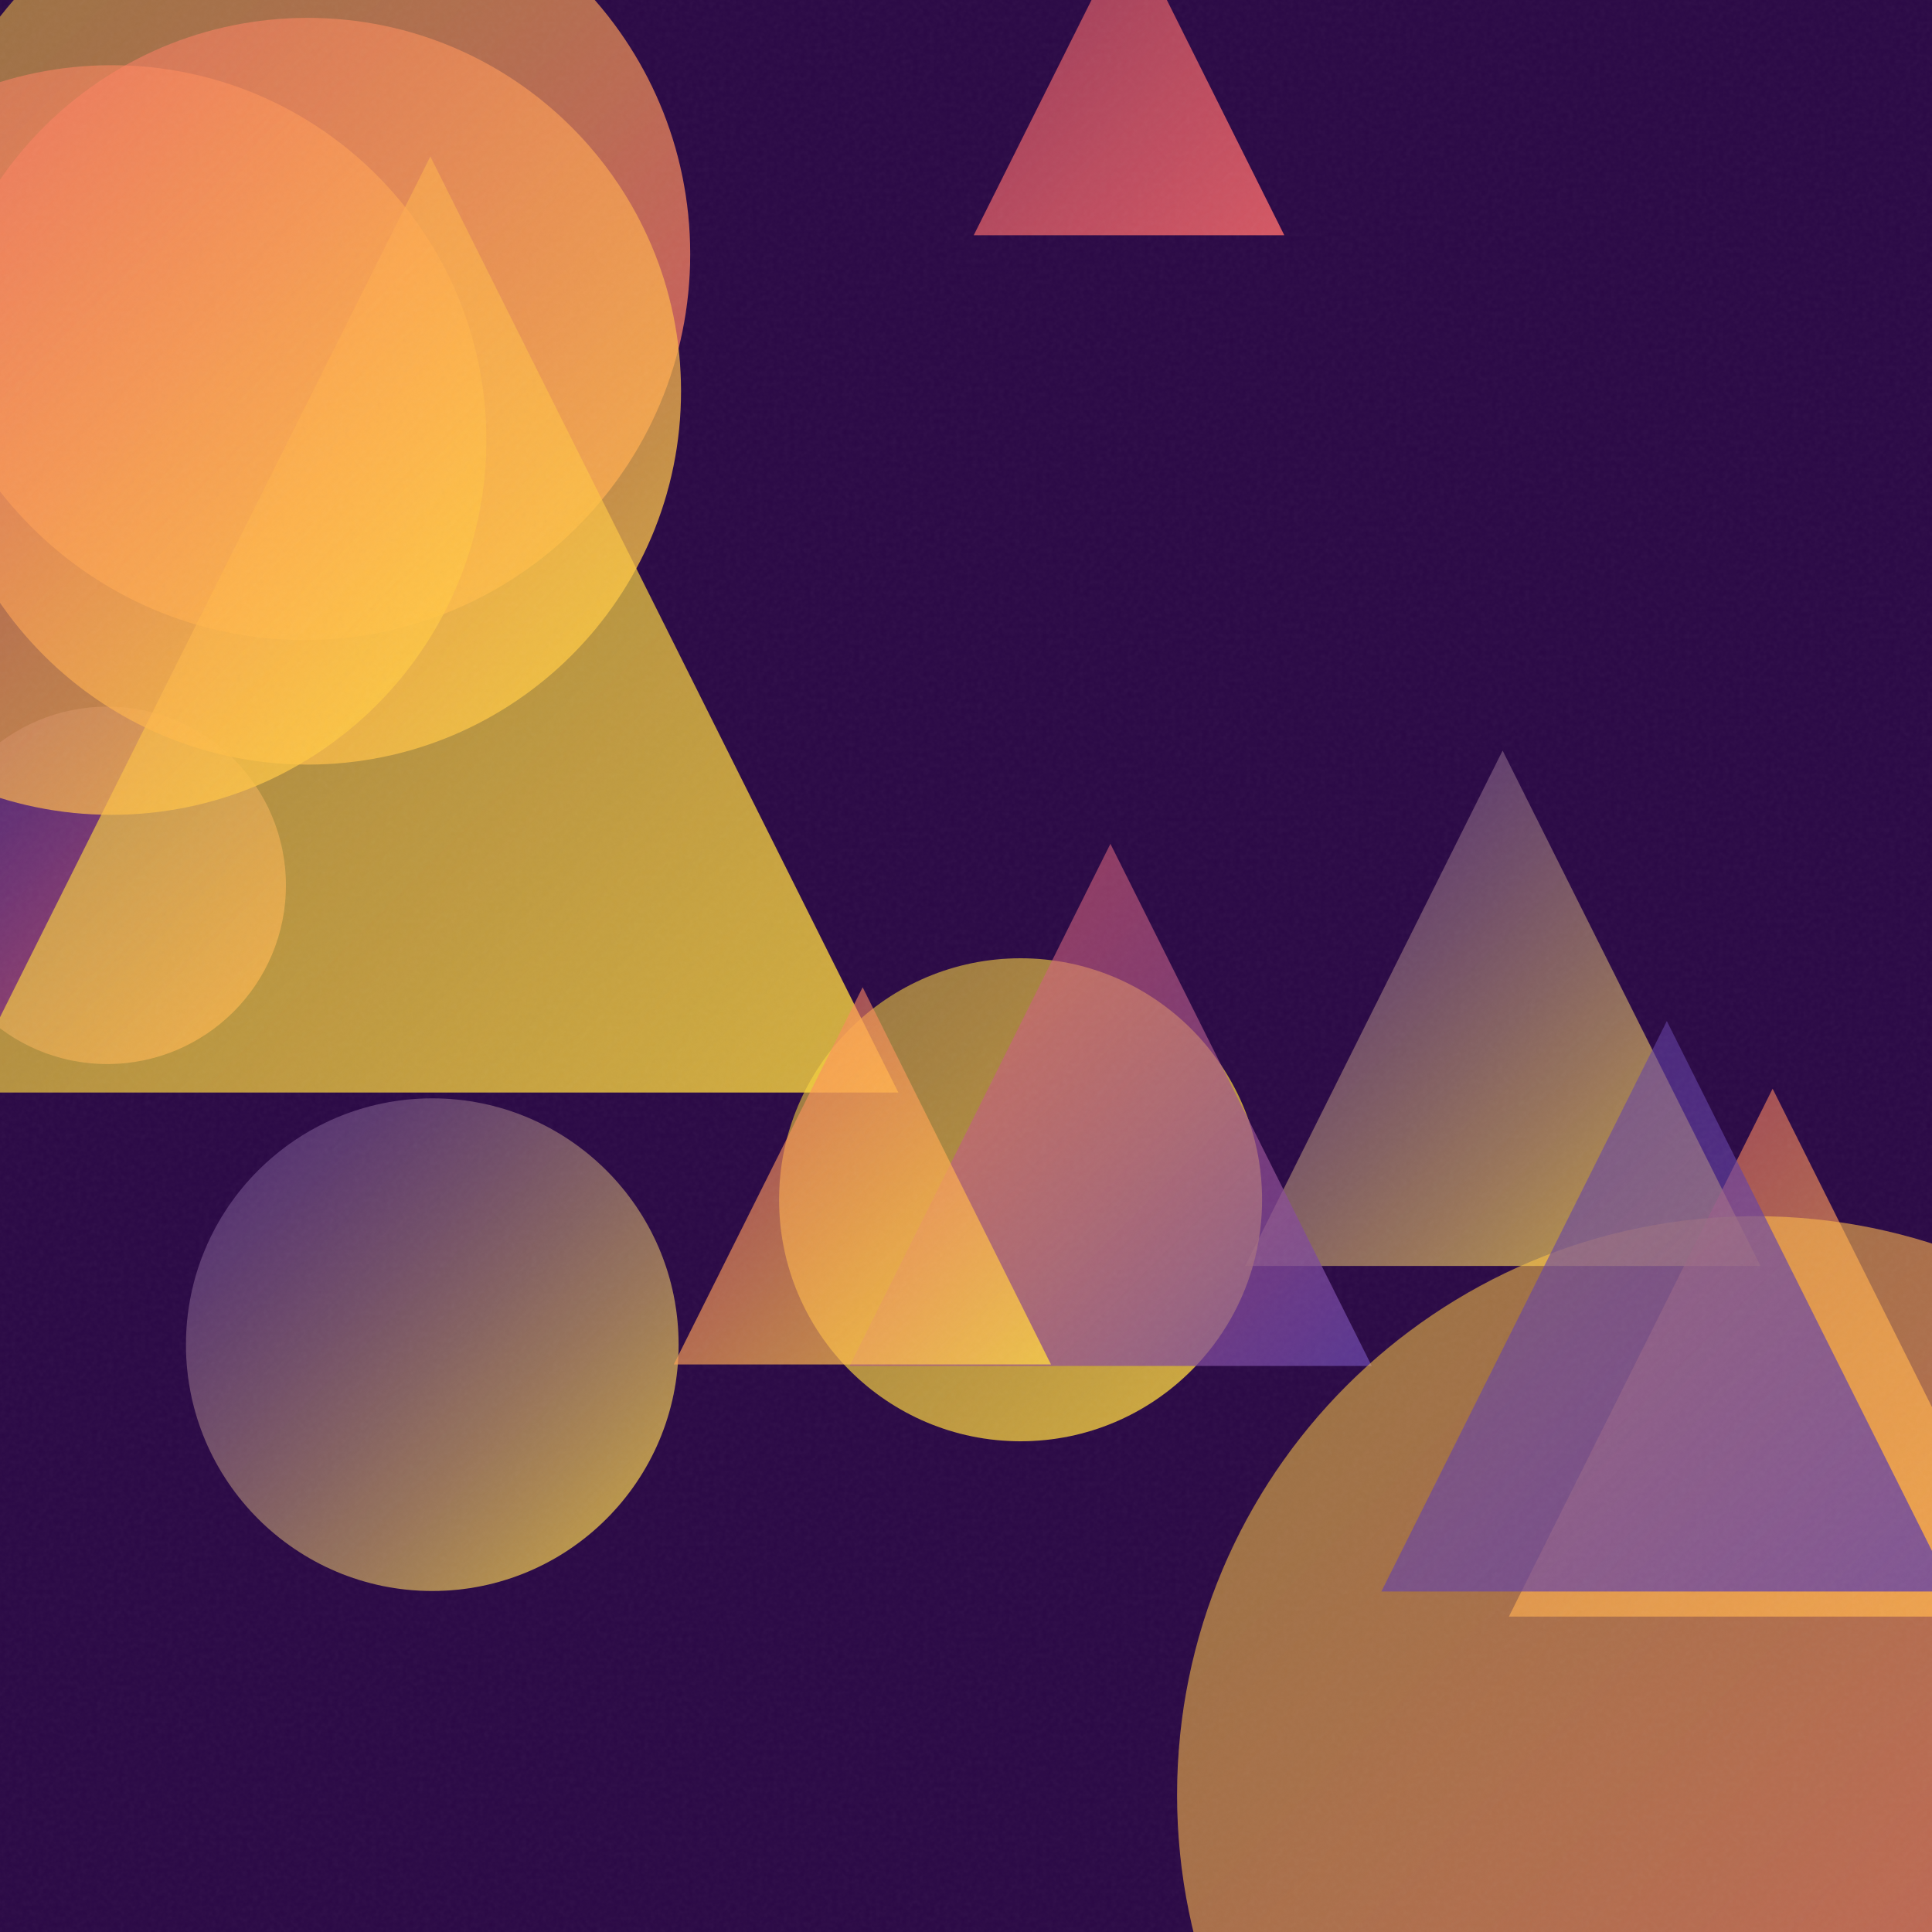
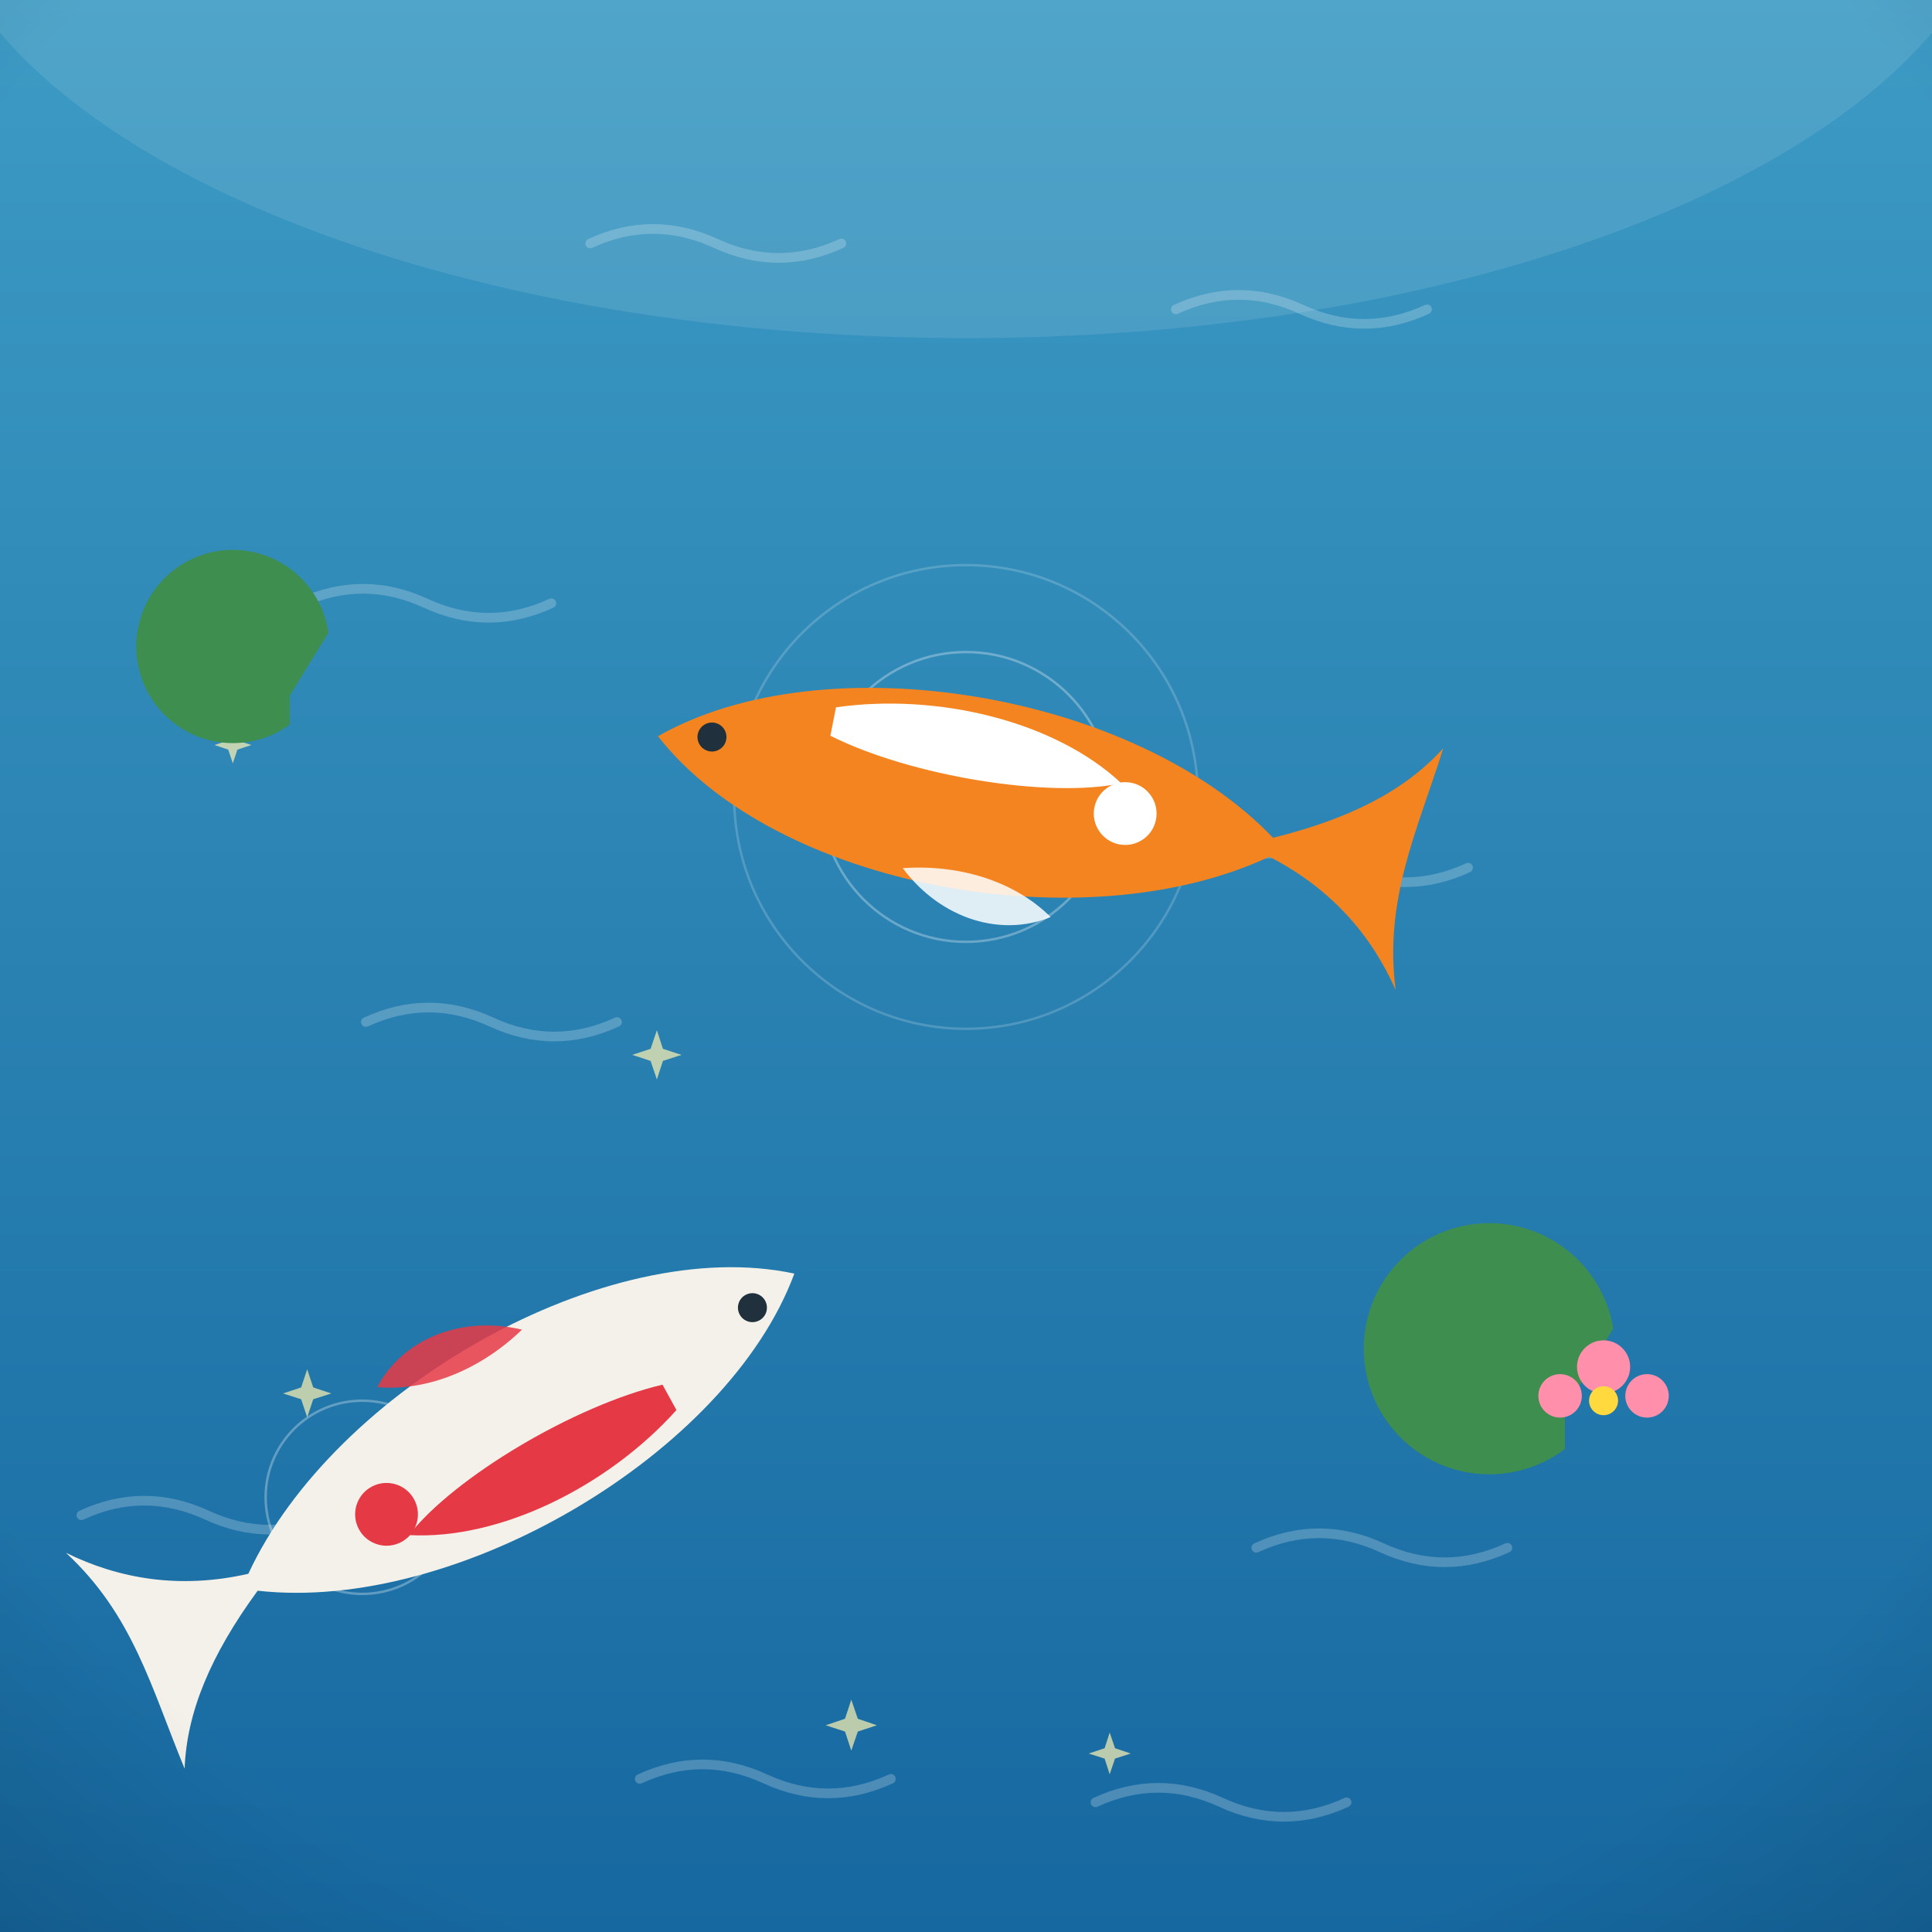
- <svg xmlns="http://www.w3.org/2000/svg" viewBox="0 0 400 400">
+ <svg xmlns="http://www.w3.org/2000/svg" viewBox="0 0 800 800">
  <defs>
-     <linearGradient id="g0" x1="-14.8" y1="146.4" x2="59.1" y2="220.3" gradientUnits="userSpaceOnUse">
-       <stop offset="0" stop-color="#6441A5" stop-opacity="0.5" />
-       <stop offset="1" stop-color="#FF6B6B" stop-opacity="0.8" />
+     <linearGradient id="sky" x1="0" y1="0" x2="0" y2="1">
+       <stop offset="0" stop-color="#7f7fd5" />
+       <stop offset="0.55" stop-color="#e88ca0" />
+       <stop offset="1" stop-color="#ffd9a0" />
    </linearGradient>
-     <linearGradient id="g1" x1="257.8" y1="155.4" x2="364.5" y2="262.1" gradientUnits="userSpaceOnUse">
-       <stop offset="0" stop-color="#6441A5" stop-opacity="0.5" />
-       <stop offset="1" stop-color="#FFD93D" stop-opacity="0.8" />
+     <radialGradient id="sunG" cx="0.38" cy="0.35" r="0.9">
+       <stop offset="0" stop-color="#fff3b0" />
+       <stop offset="1" stop-color="#ffb703" />
+     </radialGradient>
+     <linearGradient id="ground" x1="0" y1="0" x2="0" y2="1">
+       <stop offset="0" stop-color="#69b06f" />
+       <stop offset="1" stop-color="#3c7a44" />
    </linearGradient>
-     <linearGradient id="g2" x1="-16.9" y1="-27.3" x2="142.9" y2="132.5" gradientUnits="userSpaceOnUse">
-       <stop offset="0" stop-color="#FFD93D" stop-opacity="0.5" />
-       <stop offset="1" stop-color="#FF6B6B" stop-opacity="0.8" />
+     <linearGradient id="sea" x1="0" y1="0" x2="0" y2="1">
+       <stop offset="0" stop-color="#3d9bc4" />
+       <stop offset="1" stop-color="#1668a0" />
    </linearGradient>
-     <linearGradient id="g3" x1="161.3" y1="198.4" x2="261.2" y2="298.3" gradientUnits="userSpaceOnUse">
-       <stop offset="0" stop-color="#FFD93D" stop-opacity="0.5" />
-       <stop offset="1" stop-color="#FFD93D" stop-opacity="0.8" />
+     <linearGradient id="shade" x1="0" y1="0" x2="0" y2="1">
+       <stop offset="0" stop-color="#ffffff" stop-opacity="0.20" />
+       <stop offset="0.5" stop-color="#ffffff" stop-opacity="0" />
+       <stop offset="1" stop-color="#000000" stop-opacity="0.16" />
    </linearGradient>
-     <linearGradient id="g4" x1="-7.8" y1="32.4" x2="186.0" y2="226.2" gradientUnits="userSpaceOnUse">
-       <stop offset="0" stop-color="#FFD93D" stop-opacity="0.5" />
-       <stop offset="1" stop-color="#FFD93D" stop-opacity="0.8" />
-     </linearGradient>
-     <linearGradient id="g5" x1="175.9" y1="174.7" x2="284.0" y2="282.8" gradientUnits="userSpaceOnUse">
-       <stop offset="0" stop-color="#FF6B6B" stop-opacity="0.5" />
-       <stop offset="1" stop-color="#6441A5" stop-opacity="0.8" />
-     </linearGradient>
-     <linearGradient id="g6" x1="312.4" y1="225.4" x2="421.7" y2="334.7" gradientUnits="userSpaceOnUse">
-       <stop offset="0" stop-color="#FF6B6B" stop-opacity="0.5" />
-       <stop offset="1" stop-color="#FFD93D" stop-opacity="0.8" />
-     </linearGradient>
-     <linearGradient id="g7" x1="201.6" y1="-15.6" x2="265.9" y2="48.7" gradientUnits="userSpaceOnUse">
-       <stop offset="0" stop-color="#FF6B6B" stop-opacity="0.5" />
-       <stop offset="1" stop-color="#FF6B6B" stop-opacity="0.8" />
-     </linearGradient>
-     <linearGradient id="g8" x1="243.7" y1="251.7" x2="483.3" y2="491.4" gradientUnits="userSpaceOnUse">
-       <stop offset="0" stop-color="#FFD93D" stop-opacity="0.5" />
-       <stop offset="1" stop-color="#FF6B6B" stop-opacity="0.8" />
-     </linearGradient>
-     <linearGradient id="g9" x1="38.5" y1="227.4" x2="140.5" y2="329.4" gradientUnits="userSpaceOnUse">
-       <stop offset="0" stop-color="#6441A5" stop-opacity="0.5" />
-       <stop offset="1" stop-color="#FFD93D" stop-opacity="0.8" />
-     </linearGradient>
-     <linearGradient id="g10" x1="286.0" y1="211.4" x2="404.2" y2="329.5" gradientUnits="userSpaceOnUse">
-       <stop offset="0" stop-color="#6441A5" stop-opacity="0.5" />
-       <stop offset="1" stop-color="#6441A5" stop-opacity="0.8" />
-     </linearGradient>
-     <linearGradient id="g11" x1="-13.6" y1="3.8" x2="141.0" y2="158.3" gradientUnits="userSpaceOnUse">
-       <stop offset="0" stop-color="#FF6B6B" stop-opacity="0.5" />
-       <stop offset="1" stop-color="#FFD93D" stop-opacity="0.8" />
-     </linearGradient>
-     <linearGradient id="g12" x1="139.5" y1="204.4" x2="217.6" y2="282.5" gradientUnits="userSpaceOnUse">
-       <stop offset="0" stop-color="#FF6B6B" stop-opacity="0.5" />
-       <stop offset="1" stop-color="#FFD93D" stop-opacity="0.8" />
-     </linearGradient>
-     <linearGradient id="g13" x1="-54.5" y1="13.4" x2="100.7" y2="168.7" gradientUnits="userSpaceOnUse">
-       <stop offset="0" stop-color="#FF6B6B" stop-opacity="0.5" />
-       <stop offset="1" stop-color="#FFD93D" stop-opacity="0.8" />
-     </linearGradient>
-     <filter id="n">
-       <feTurbulence type="fractalNoise" baseFrequency="0.9" numOctaves="2" stitchTiles="stitch" />
-       <feColorMatrix type="saturate" values="0" />
-     </filter>
+     <radialGradient id="vig" cx="0.5" cy="0.42" r="0.85">
+       <stop offset="0.72" stop-color="#000000" stop-opacity="0" />
+       <stop offset="1" stop-color="#000000" stop-opacity="0.20" />
+     </radialGradient>
  </defs>
-   <rect width="400" height="400" fill="#2a0845" />
-   <circle cx="22.2" cy="183.3" r="37.0" fill="url(#g0)" />
-   <path d="M 311.1 155.4 L 364.5 262.1 L 257.8 262.1 Z" fill="url(#g1)" />
-   <circle cx="63.0" cy="52.6" r="79.9" fill="url(#g2)" />
-   <circle cx="211.3" cy="248.4" r="50.0" fill="url(#g3)" />
-   <path d="M 89.1 32.4 L 186.0 226.2 L -7.8 226.2 Z" fill="url(#g4)" />
-   <path d="M 229.9 174.7 L 284.0 282.8 L 175.9 282.8 Z" fill="url(#g5)" />
-   <path d="M 367.0 225.4 L 421.7 334.7 L 312.4 334.7 Z" fill="url(#g6)" />
-   <path d="M 233.8 -15.6 L 265.9 48.7 L 201.6 48.7 Z" fill="url(#g7)" />
-   <circle cx="363.5" cy="371.6" r="119.8" fill="url(#g8)" />
-   <circle cx="89.5" cy="278.4" r="51.0" fill="url(#g9)" />
-   <path d="M 345.1 211.4 L 404.2 329.5 L 286.0 329.5 Z" fill="url(#g10)" />
-   <circle cx="63.7" cy="81.0" r="77.3" fill="url(#g11)" />
-   <path d="M 178.6 204.4 L 217.6 282.5 L 139.5 282.5 Z" fill="url(#g12)" />
-   <circle cx="23.1" cy="91.1" r="77.6" fill="url(#g13)" />
-   <rect width="400" height="400" filter="url(#n)" opacity="0.05" />
+   <rect width="800" height="800" fill="url(#sea)" />
+   <ellipse cx="400" cy="-60" rx="430" ry="200" fill="#ffffff" opacity="0.10" />
+   <path d="M 244.4 100.8 q 26 -12 52 0 q 26 12 52 0" fill="none" stroke="#ffffff" stroke-width="4" stroke-linecap="round" opacity="0.22" />
+   <path d="M 151.5 423.2 q 26 -12 52 0 q 26 12 52 0" fill="none" stroke="#ffffff" stroke-width="4" stroke-linecap="round" opacity="0.22" />
+   <path d="M 33.7 627.4 q 26 -12 52 0 q 26 12 52 0" fill="none" stroke="#ffffff" stroke-width="4" stroke-linecap="round" opacity="0.22" />
+   <path d="M 520.2 640.9 q 26 -12 52 0 q 26 12 52 0" fill="none" stroke="#ffffff" stroke-width="4" stroke-linecap="round" opacity="0.22" />
+   <path d="M 503.9 359.3 q 26 -12 52 0 q 26 12 52 0" fill="none" stroke="#ffffff" stroke-width="4" stroke-linecap="round" opacity="0.22" />
+   <path d="M 453.6 746.3 q 26 -12 52 0 q 26 12 52 0" fill="none" stroke="#ffffff" stroke-width="4" stroke-linecap="round" opacity="0.22" />
+   <path d="M 486.9 128.1 q 26 -12 52 0 q 26 12 52 0" fill="none" stroke="#ffffff" stroke-width="4" stroke-linecap="round" opacity="0.22" />
+   <path d="M 264.9 736.6 q 26 -12 52 0 q 26 12 52 0" fill="none" stroke="#ffffff" stroke-width="4" stroke-linecap="round" opacity="0.22" />
+   <path d="M 124.3 249.8 q 26 -12 52 0 q 26 12 52 0" fill="none" stroke="#ffffff" stroke-width="4" stroke-linecap="round" opacity="0.22" />
+   <path d="M 459.5 717.4 L 461.7 723.9 L 468.2 726.1 L 461.7 728.2 L 459.5 734.7 L 457.4 728.2 L 450.8 726.1 L 457.4 723.9 Z" fill="#fff3b0" opacity="0.7" />
+   <path d="M 96.4 300.9 L 98.3 306.6 L 104.1 308.5 L 98.3 310.4 L 96.4 316.1 L 94.5 310.4 L 88.8 308.5 L 94.5 306.6 Z" fill="#fff3b0" opacity="0.7" />
+   <path d="M 272 426.6 L 274.5 434.3 L 282.2 436.8 L 274.5 439.3 L 272 447 L 269.4 439.3 L 261.8 436.8 L 269.4 434.3 Z" fill="#fff3b0" opacity="0.7" />
+   <path d="M 127.2 567 L 129.7 574.5 L 137.2 577 L 129.7 579.4 L 127.2 586.9 L 124.7 579.4 L 117.2 577 L 124.7 574.5 Z" fill="#fff3b0" opacity="0.7" />
+   <path d="M 352.5 703.8 L 355.2 711.7 L 363.1 714.4 L 355.2 717 L 352.5 724.9 L 349.9 717 L 341.9 714.4 L 349.9 711.7 Z" fill="#fff3b0" opacity="0.7" />
+   <g transform="translate(400 0) scale(1 1) translate(-400 0)">
+     <g fill="none" stroke="#ffffff" opacity="0.3">
+       <circle cx="400" cy="330" r="60" />
+       <circle cx="400" cy="330" r="96" opacity="0.6" />
+       <circle cx="150" cy="620" r="40" />
+     </g>
+     <g transform="translate(400 330) rotate(11.15186)">
+       <path d="M -130 0 C -70 -52 60 -56 128 -8 C 158 -22 178 -38 190 -58 C 186 -22 178 8 190 44 C 176 24 156 8 128 0 C 60 50 -70 52 -130 0 Z" fill="#f4841f" />
+       <path d="M -60 -26 C -20 -40 30 -38 62 -18 C 34 -6 -24 -4 -60 -14 Z" fill="#ffffff" />
+       <circle cx="66" cy="-6" r="13" fill="#ffffff" />
+       <circle cx="-108" cy="-4" r="6" fill="#20303c" />
+       <path d="M -20 34 C 0 52 26 54 44 42 C 26 30 2 28 -20 34 Z" fill="#ffffff" opacity="0.85" />
+     </g>
+     <g transform="translate(215 590) rotate(151.1988)">
+       <path d="M -130 0 C -70 -52 60 -56 128 -8 C 158 -22 178 -38 190 -58 C 186 -22 178 8 190 44 C 176 24 156 8 128 0 C 60 50 -70 52 -130 0 Z" fill="#f4f1ea" />
+       <path d="M -60 -26 C -20 -40 30 -38 62 -18 C 34 -6 -24 -4 -60 -14 Z" fill="#e63946" />
+       <circle cx="66" cy="-6" r="13" fill="#e63946" />
+       <circle cx="-108" cy="-4" r="6" fill="#20303c" />
+       <path d="M -20 34 C 0 52 26 54 44 42 C 26 30 2 28 -20 34 Z" fill="#e63946" opacity="0.85" />
+     </g>
+     <g fill="#3e8e4f">
+       <path d="M648 600 a52 52 0 1 1 20 -50 l -20 34 Z" />
+       <path d="M120 300 a40 40 0 1 1 16 -38 l -16 26 Z" />
+     </g>
+     <g fill="#ff8fab">
+       <circle cx="664" cy="566" r="11" />
+       <circle cx="646" cy="578" r="9" />
+       <circle cx="682" cy="578" r="9" />
+       <circle cx="664" cy="580" r="6" fill="#ffd93d" />
+     </g>
+   </g>
+   <rect width="800" height="800" fill="url(#vig)" />
</svg>
